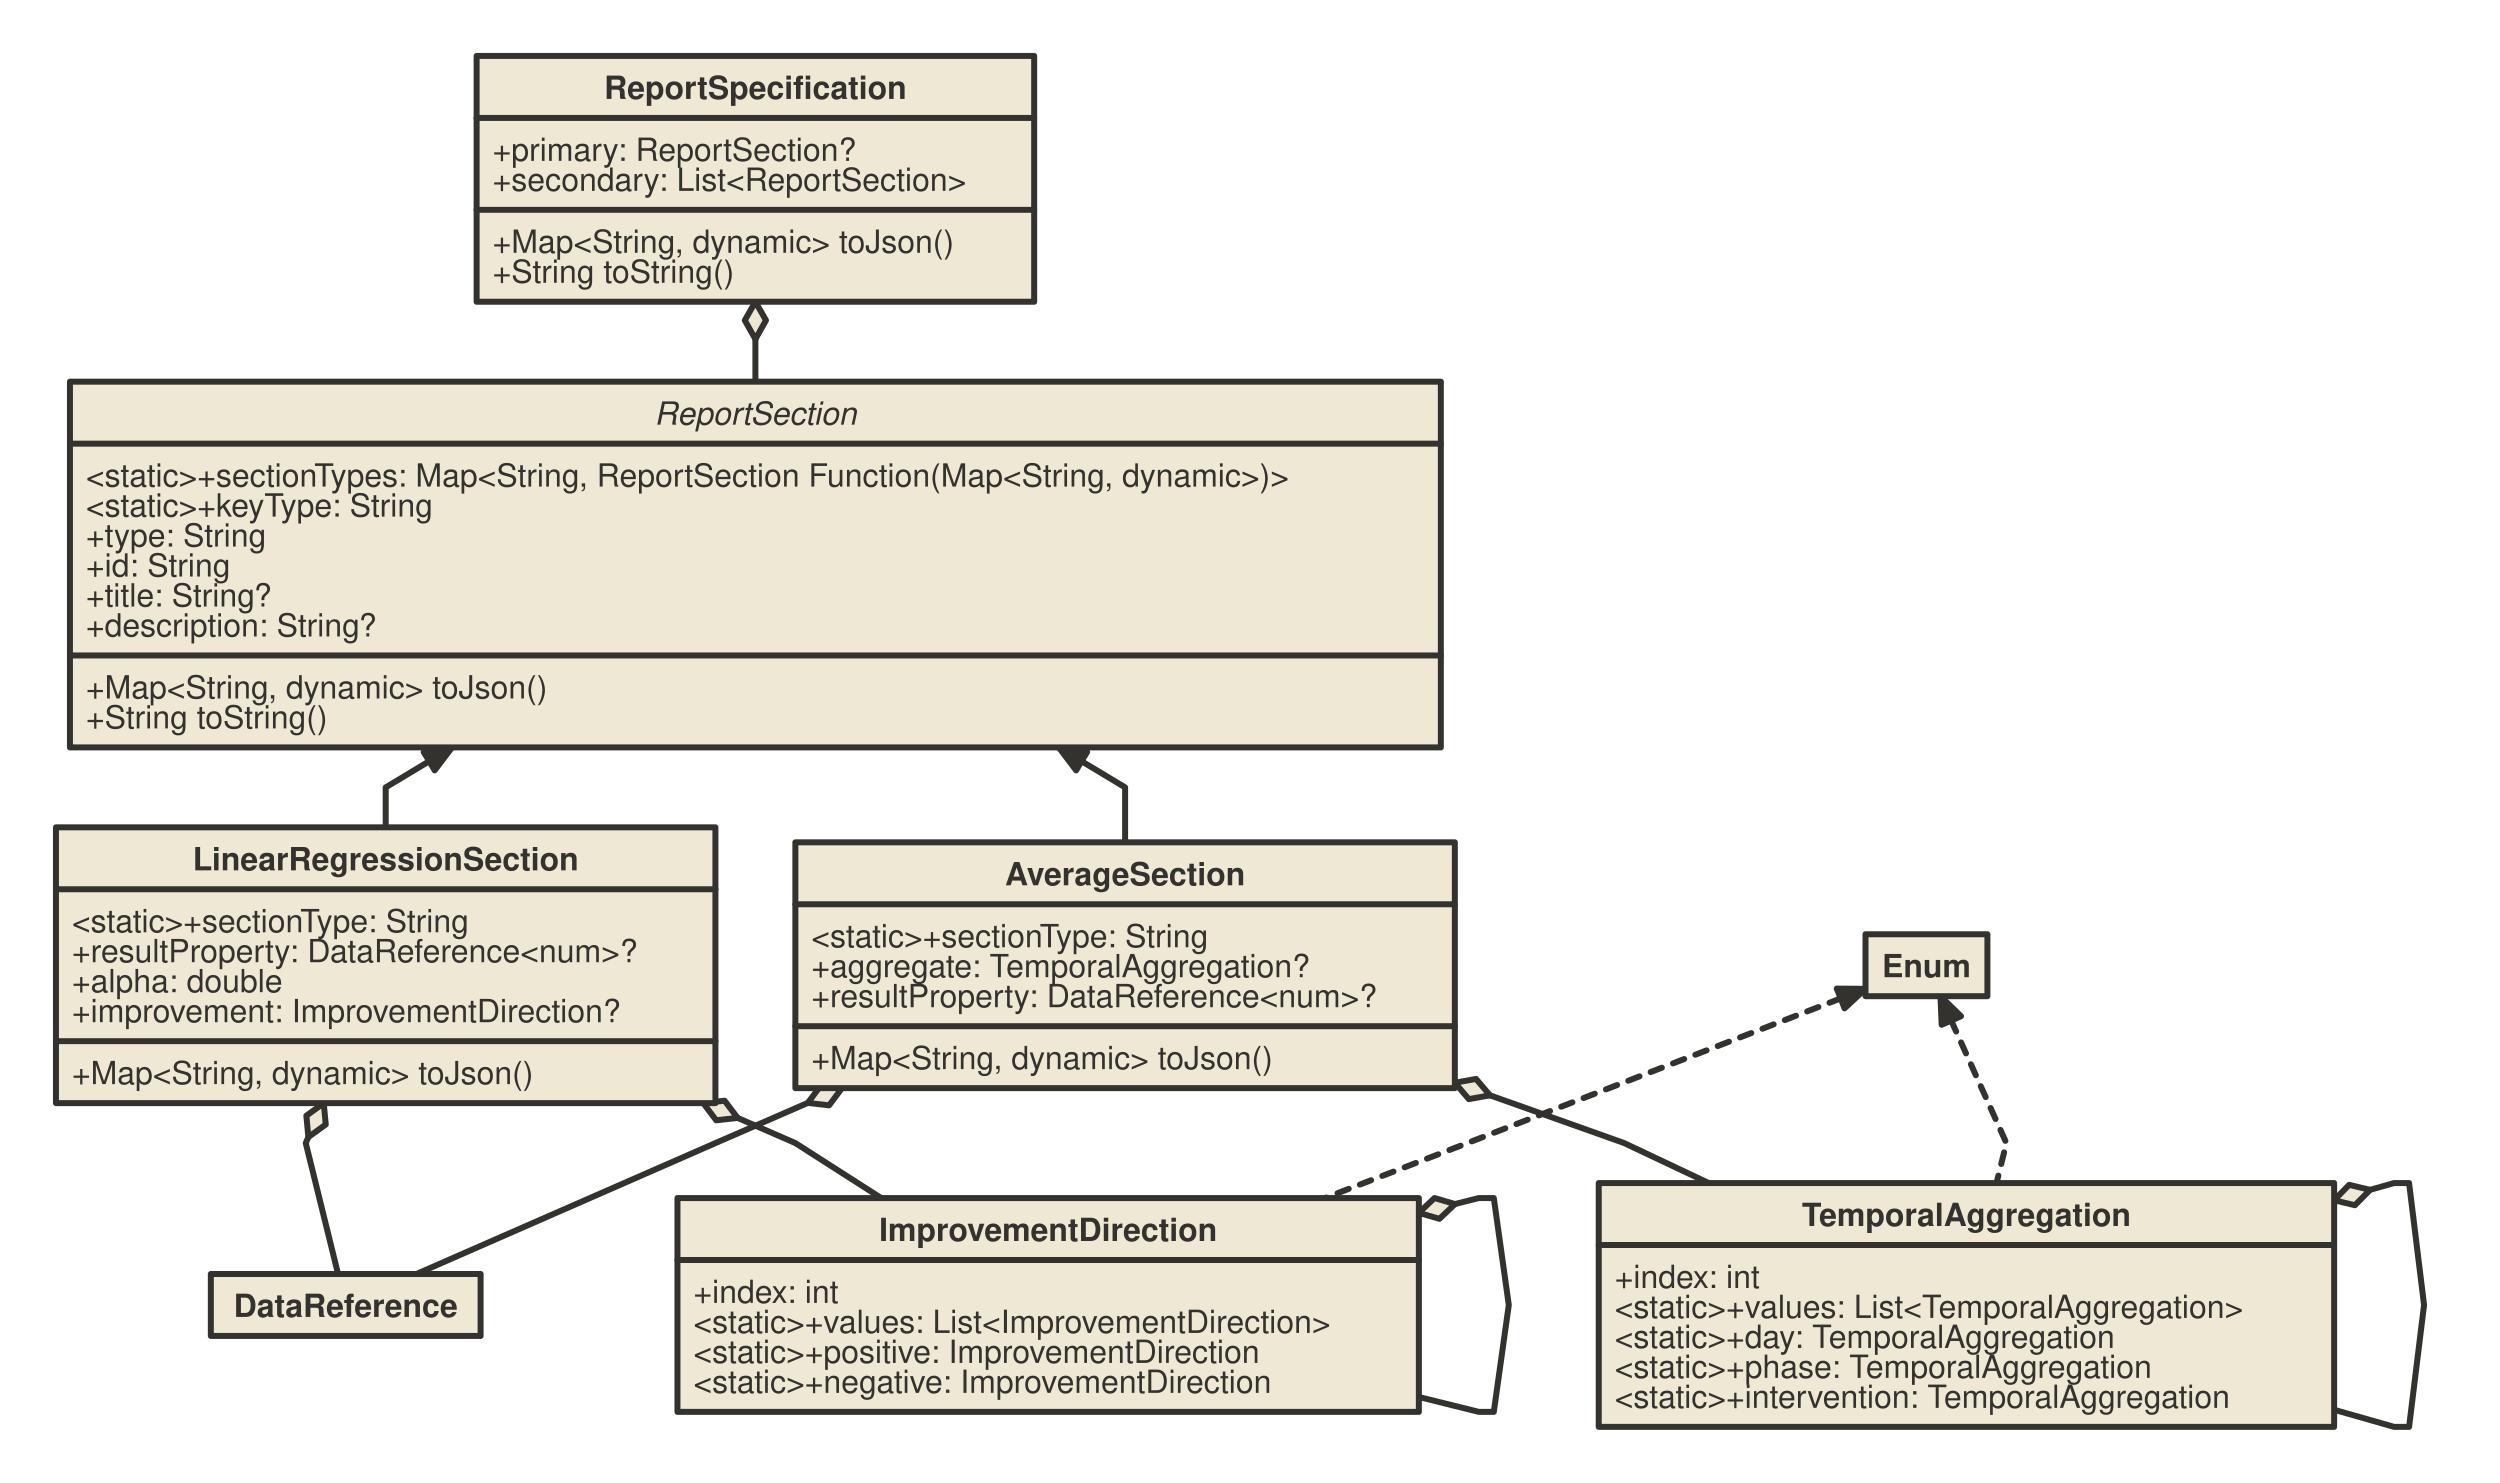
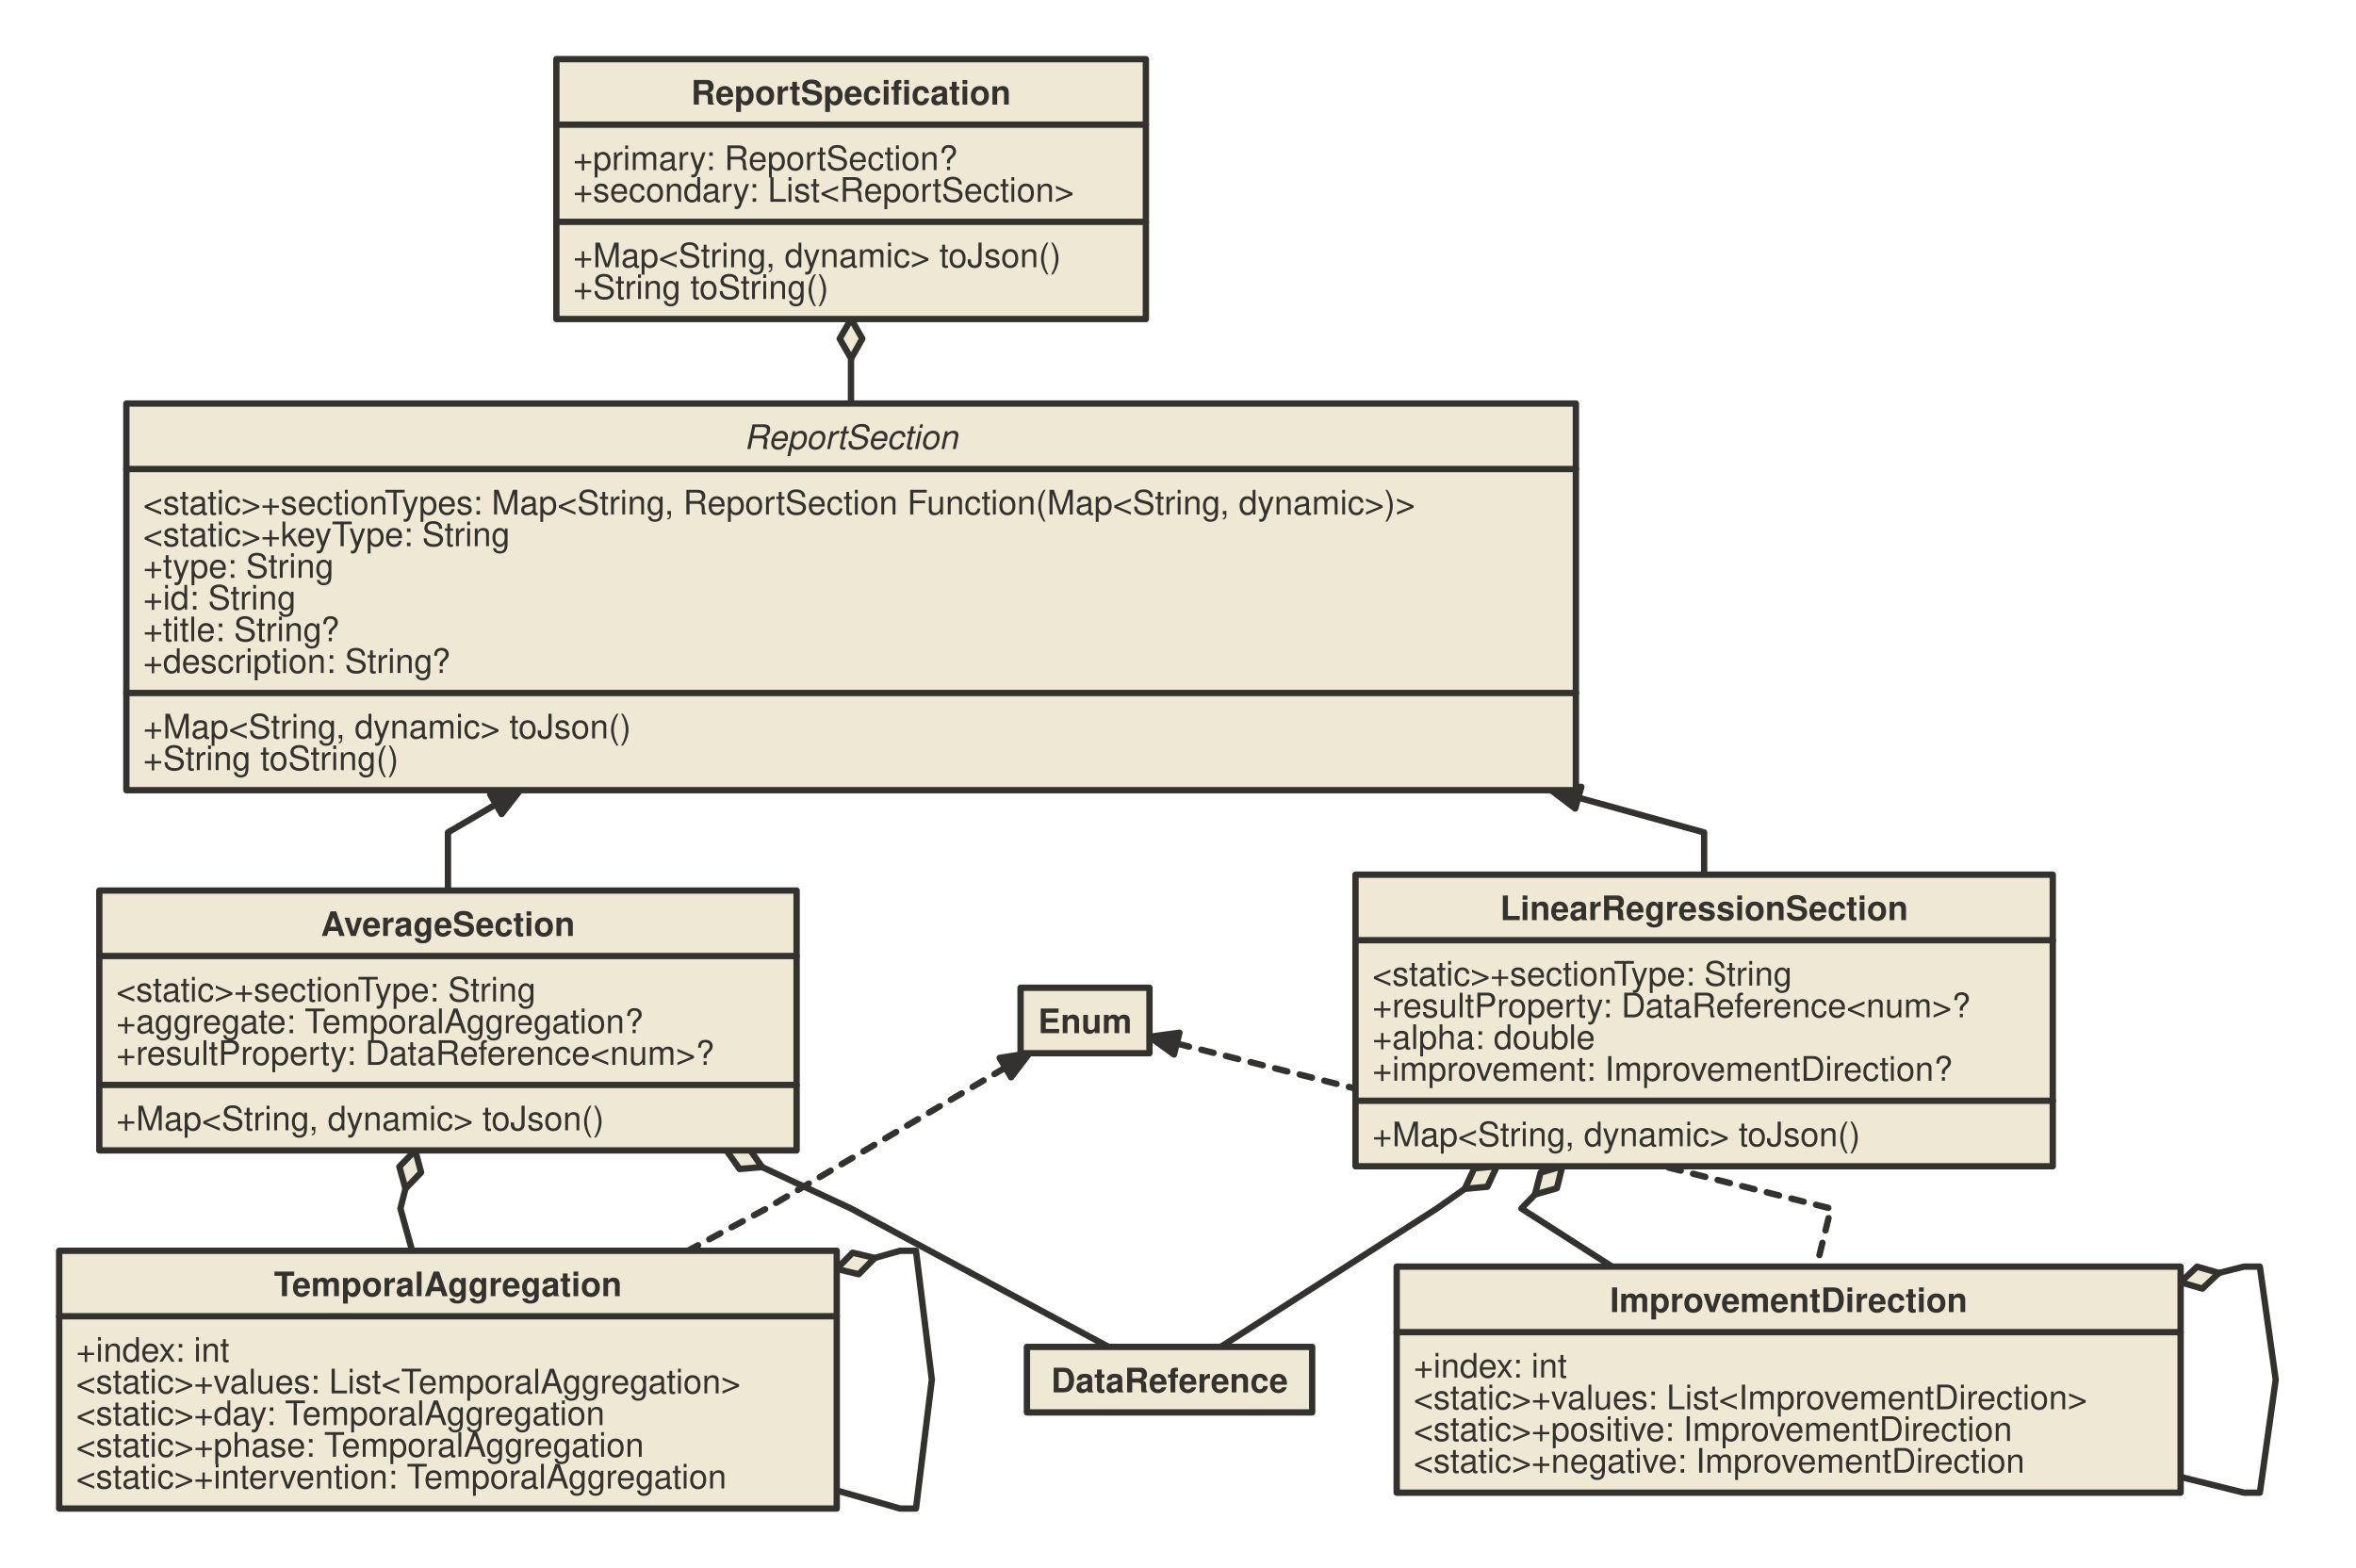
- <svg xmlns="http://www.w3.org/2000/svg" version="1.1" baseProfile="full" width="1251.0" height="742.0" viewbox="0 0 1251 742">
+ <svg xmlns="http://www.w3.org/2000/svg" version="1.1" baseProfile="full" width="1115.0" height="742.0" viewbox="0 0 1115 742">
  <g stroke-width="1.0" text-align="left" font="12pt Helvetica, Arial, sans-serif" font-size="12pt" font-family="Helvetica" font-weight="normal" font-style="normal">
    <g font-family="Helvetica" font-size="12pt" font-weight="bold" font-style="normal" stroke-width="3.0" stroke-linejoin="round" stroke-linecap="round" stroke="#33322E">
      <g stroke="transparent" fill="transparent">
-         <rect x="0.0" y="0.0" height="742.0" width="1251.0" stroke="none" />
+         <rect x="0.0" y="0.0" height="742.0" width="1115.0" stroke="none" />
      </g>
      <g transform="translate(8, 8)" fill="#33322E">
        <g transform="translate(20, 20)" fill="#33322E" font-family="Helvetica" font-size="12pt" font-weight="normal" font-style="normal">
-           <path d="M126.3 541.0 L125 544 L141.173 609.5 L141.2 609.5 " fill="none" />
-           <g fill="#eee8d5">
-             <path d="M135.0 534.7 L126.3 541.0 L125.3 530.3 L134.0 524.0 Z" />
-           </g>
-           <path d="M341.1 531.4 L370 544 L412.948 571.5 L412.9 571.5 " fill="none" />
-           <g fill="#eee8d5">
-             <path d="M334.6 522.8 L341.1 531.4 L330.4 532.6 L323.9 524.0 Z" />
-           </g>
-           <path d="M186.8 352.9 L165 366 L165 386 L165.0 386.0 " fill="none" />
-           <path d="M189.5 357.5 L186.8 352.9 L184.0 348.3 L198.2 346.0 Z" />
-           <path d="M700.1 574.5 L712 571.5 L719.5 571.5 L719.5 571.5 L727 625 L727 625 L719.5 678.5 L719.5 678.5 L712 678.5 L712 678.5 L682 671.052 L682.0 671.1 " fill="none" />
-           <g fill="#eee8d5">
-             <path d="M689.8 571.5 L700.1 574.5 L692.3 581.9 L682.0 578.9 Z" />
+           <path d="M163.9 534.6 L161.5 544 L167.056 564 L167.1 564.0 " fill="none" />
+           <g fill="#eee8d5">
+             <path d="M171.3 526.9 L163.9 534.6 L161.0 524.2 L168.5 516.5 Z" />
+           </g>
+           <path d="M332.7 524.4 L374.75 544 L496.653 609.5 L496.7 609.5 " fill="none" />
+           <g fill="#eee8d5">
+             <path d="M326.5 515.6 L332.7 524.4 L322.0 525.3 L315.8 516.5 Z" />
+           </g>
+           <path d="M206.7 352.7 L184 366 L184 393.5 L184.0 393.5 " fill="none" />
+           <path d="M209.4 357.3 L206.7 352.7 L204.0 348.1 L218.2 346.0 Z" />
+           <path d="M665.2 534.7 L652 544 L549.707 609.5 L549.7 609.5 " fill="none" />
+           <g fill="#eee8d5">
+             <path d="M675.9 533.7 L665.2 534.7 L669.7 525.0 L680.4 524.0 Z" />
+           </g>
+           <path d="M698.4 537.4 L692 544 L734.948 571.5 L734.9 571.5 " fill="none" />
+           <g fill="#eee8d5">
+             <path d="M708.8 534.4 L698.4 537.4 L701.1 527.0 L711.4 524.0 Z" />
+           </g>
+           <path d="M718.9 349.5 L778.5 366 L778.5 386 L778.5 386.0 " fill="none" />
+           <path d="M720.4 344.4 L718.9 349.5 L717.5 354.7 L706.1 346.0 Z" />
+           <path d="M1022.1 574.5 L1034 571.5 L1041.5 571.5 L1041.5 571.5 L1049 625 L1049 625 L1041.5 678.5 L1041.5 678.5 L1034 678.5 L1034 678.5 L1004 671.052 L1004.0 671.1 " fill="none" />
+           <g fill="#eee8d5">
+             <path d="M1011.8 571.5 L1022.1 574.5 L1014.3 581.9 L1004.0 578.9 Z" />
          </g>
          <g stroke-dasharray="6 6">
-             <path d="M893.1 471.6 L706.25 544 L635.039 571.5 L635.0 571.5 " fill="none" />
-           </g>
-           <path d="M895.0 476.6 L893.1 471.6 L891.1 466.7 L905.5 466.8 Z" />
-           <path d="M717.6 520.1 L784.75 544 L827.034 564 L827.0 564.0 " fill="none" />
-           <g fill="#eee8d5">
-             <path d="M710.6 511.9 L717.6 520.1 L707.0 522.0 L700.0 513.8 Z" />
-           </g>
-           <path d="M376.2 523.9 L330 544 L180.401 609.5 L180.4 609.5 " fill="none" />
-           <g fill="#eee8d5">
-             <path d="M386.9 525.1 L376.2 523.9 L382.7 515.3 L393.3 516.5 Z" />
-           </g>
-           <path d="M513.2 352.9 L535 366 L535 393.5 L535.0 393.5 " fill="none" />
-           <path d="M516.0 348.3 L513.2 352.9 L510.5 357.5 L501.8 346.0 Z" />
-           <path d="M1158.0 567.4 L1170 564 L1177.5 564 L1177.5 564 L1185 625 L1185 625 L1177.5 686 L1177.5 686 L1170 686 L1170 686 L1140 677.449 L1140.0 677.4 " fill="none" />
-           <g fill="#eee8d5">
-             <path d="M1147.5 564.9 L1158.0 567.4 L1150.4 575.1 L1140.0 572.6 Z" />
+             <path d="M528.9 465.9 L838.5 544 L831.71 571.5 L831.7 571.5 " fill="none" />
+           </g>
+           <path d="M530.2 460.8 L528.9 465.9 L527.6 471.1 L516.0 462.7 Z" />
+           <path d="M386.0 567.4 L398 564 L405.5 564 L405.5 564 L413 625 L413 625 L405.5 686 L405.5 686 L398 686 L398 686 L368 677.449 L368.0 677.4 " fill="none" />
+           <g fill="#eee8d5">
+             <path d="M375.5 564.9 L386.0 567.4 L378.4 575.1 L368.0 572.6 Z" />
          </g>
          <g stroke-dasharray="6 6">
-             <path d="M948.4 482.7 L976 544 L971.062 564 L971.1 564.0 " fill="none" />
-           </g>
-           <path d="M953.3 480.5 L948.4 482.7 L943.6 484.8 L943.0 470.5 Z" />
-           <path d="M350.0 141.7 L350 143 L350 163 L350.0 163.0 " fill="none" />
-           <g fill="#eee8d5">
-             <path d="M355.3 132.3 L350.0 141.7 L344.7 132.3 L350.0 123.0 Z" />
-           </g>
-           <g data-name="LinearRegressionSection">
-             <g fill="#eee8d5" stroke="#33322E" data-name="LinearRegressionSection">
-               <rect x="0.0" y="386.0" height="138.0" width="330.0" data-name="LinearRegressionSection" />
-               <path d="M0.0 417.0 L330.0 417.0" fill="none" data-name="LinearRegressionSection" />
-               <path d="M0.0 493.0 L330.0 493.0" fill="none" data-name="LinearRegressionSection" />
-             </g>
-             <g transform="translate(0, 386)" font-family="Helvetica" font-size="12pt" font-weight="bold" font-style="normal" data-name="LinearRegressionSection">
-               <g transform="translate(8, 8)" fill="#33322E" text-align="center" data-name="LinearRegressionSection">
-                 <text x="157.0" y="13.5" stroke="none" text-anchor="middle" data-name="LinearRegressionSection">LinearRegressionSection</text>
-               </g>
-             </g>
-             <g transform="translate(0, 417)" font-family="Helvetica" font-size="12pt" font-weight="normal" font-style="normal" data-name="LinearRegressionSection">
-               <g transform="translate(8, 8)" fill="#33322E" text-align="left" data-name="LinearRegressionSection">
-                 <text x="0.0" y="13.5" stroke="none" data-name="LinearRegressionSection">&lt;static&gt;+sectionType: String</text>
-                 <text x="0.0" y="28.5" stroke="none" data-name="LinearRegressionSection">+resultProperty: DataReference&lt;num&gt;?</text>
-                 <text x="0.0" y="43.5" stroke="none" data-name="LinearRegressionSection">+alpha: double</text>
-                 <text x="0.0" y="58.5" stroke="none" data-name="LinearRegressionSection">+improvement: ImprovementDirection?</text>
-               </g>
-             </g>
-             <g transform="translate(0, 493)" font-family="Helvetica" font-size="12pt" font-weight="normal" font-style="normal" data-name="LinearRegressionSection">
-               <g transform="translate(8, 8)" fill="#33322E" text-align="left" data-name="LinearRegressionSection">
-                 <text x="0.0" y="13.5" stroke="none" data-name="LinearRegressionSection">+Map&lt;String, dynamic&gt; toJson()</text>
+             <path d="M447.8 477.3 L334.75 544 L297.528 564 L297.5 564.0 " fill="none" />
+           </g>
+           <path d="M450.5 481.9 L447.8 477.3 L445.1 472.7 L459.2 470.5 Z" />
+           <path d="M374.8 141.7 L374.75 143 L374.75 163 L374.8 163.0 " fill="none" />
+           <g fill="#eee8d5">
+             <path d="M380.1 132.3 L374.8 141.7 L369.4 132.3 L374.8 123.0 Z" />
+           </g>
+           <g data-name="AverageSection">
+             <g fill="#eee8d5" stroke="#33322E" data-name="AverageSection">
+               <rect x="19.0" y="393.5" height="123.0" width="330.0" data-name="AverageSection" />
+               <path d="M19.0 424.5 L349.0 424.5" fill="none" data-name="AverageSection" />
+               <path d="M19.0 485.5 L349.0 485.5" fill="none" data-name="AverageSection" />
+             </g>
+             <g transform="translate(19, 393.5)" font-family="Helvetica" font-size="12pt" font-weight="bold" font-style="normal" data-name="AverageSection">
+               <g transform="translate(8, 8)" fill="#33322E" text-align="center" data-name="AverageSection">
+                 <text x="157.0" y="13.5" stroke="none" text-anchor="middle" data-name="AverageSection">AverageSection</text>
+               </g>
+             </g>
+             <g transform="translate(19, 424.5)" font-family="Helvetica" font-size="12pt" font-weight="normal" font-style="normal" data-name="AverageSection">
+               <g transform="translate(8, 8)" fill="#33322E" text-align="left" data-name="AverageSection">
+                 <text x="0.0" y="13.5" stroke="none" data-name="AverageSection">&lt;static&gt;+sectionType: String</text>
+                 <text x="0.0" y="28.5" stroke="none" data-name="AverageSection">+aggregate: TemporalAggregation?</text>
+                 <text x="0.0" y="43.5" stroke="none" data-name="AverageSection">+resultProperty: DataReference&lt;num&gt;?</text>
+               </g>
+             </g>
+             <g transform="translate(19, 485.5)" font-family="Helvetica" font-size="12pt" font-weight="normal" font-style="normal" data-name="AverageSection">
+               <g transform="translate(8, 8)" fill="#33322E" text-align="left" data-name="AverageSection">
+                 <text x="0.0" y="13.5" stroke="none" data-name="AverageSection">+Map&lt;String, dynamic&gt; toJson()</text>
+               </g>
+             </g>
+           </g>
+           <g data-name="TemporalAggregation">
+             <g fill="#eee8d5" stroke="#33322E" data-name="TemporalAggregation">
+               <rect x="0.0" y="564.0" height="122.0" width="368.0" data-name="TemporalAggregation" />
+               <path d="M0.0 595.0 L368.0 595.0" fill="none" data-name="TemporalAggregation" />
+             </g>
+             <g transform="translate(0, 564)" font-family="Helvetica" font-size="12pt" font-weight="bold" font-style="normal" data-name="TemporalAggregation">
+               <g transform="translate(8, 8)" fill="#33322E" text-align="center" data-name="TemporalAggregation">
+                 <text x="176.0" y="13.5" stroke="none" text-anchor="middle" data-name="TemporalAggregation">TemporalAggregation</text>
+               </g>
+             </g>
+             <g transform="translate(0, 595)" font-family="Helvetica" font-size="12pt" font-weight="normal" font-style="normal" data-name="TemporalAggregation">
+               <g transform="translate(8, 8)" fill="#33322E" text-align="left" data-name="TemporalAggregation">
+                 <text x="0.0" y="13.5" stroke="none" data-name="TemporalAggregation">+index: int</text>
+                 <text x="0.0" y="28.5" stroke="none" data-name="TemporalAggregation">&lt;static&gt;+values: List&lt;TemporalAggregation&gt;</text>
+                 <text x="0.0" y="43.5" stroke="none" data-name="TemporalAggregation">&lt;static&gt;+day: TemporalAggregation</text>
+                 <text x="0.0" y="58.5" stroke="none" data-name="TemporalAggregation">&lt;static&gt;+phase: TemporalAggregation</text>
+                 <text x="0.0" y="73.5" stroke="none" data-name="TemporalAggregation">&lt;static&gt;+intervention: TemporalAggregation</text>
              </g>
            </g>
          </g>
          <g data-name="DataReference">
            <g fill="#eee8d5" stroke="#33322E" data-name="DataReference">
-               <rect x="77.5" y="609.5" height="31.0" width="135.0" data-name="DataReference" />
-             </g>
-             <g transform="translate(77.5, 609.5)" font-family="Helvetica" font-size="12pt" font-weight="bold" font-style="normal" data-name="DataReference">
+               <rect x="458.0" y="609.5" height="31.0" width="135.0" data-name="DataReference" />
+             </g>
+             <g transform="translate(458, 609.5)" font-family="Helvetica" font-size="12pt" font-weight="bold" font-style="normal" data-name="DataReference">
              <g transform="translate(8, 8)" fill="#33322E" text-align="center" data-name="DataReference">
                <text x="59.5" y="13.5" stroke="none" text-anchor="middle" data-name="DataReference">DataReference</text>
              </g>
            </g>
          </g>
-           <g data-name="ImprovementDirection">
-             <g fill="#eee8d5" stroke="#33322E" data-name="ImprovementDirection">
-               <rect x="311.0" y="571.5" height="107.0" width="371.0" data-name="ImprovementDirection" />
-               <path d="M311.0 602.5 L682.0 602.5" fill="none" data-name="ImprovementDirection" />
-             </g>
-             <g transform="translate(311, 571.5)" font-family="Helvetica" font-size="12pt" font-weight="bold" font-style="normal" data-name="ImprovementDirection">
-               <g transform="translate(8, 8)" fill="#33322E" text-align="center" data-name="ImprovementDirection">
-                 <text x="177.5" y="13.5" stroke="none" text-anchor="middle" data-name="ImprovementDirection">ImprovementDirection</text>
-               </g>
-             </g>
-             <g transform="translate(311, 602.5)" font-family="Helvetica" font-size="12pt" font-weight="normal" font-style="normal" data-name="ImprovementDirection">
-               <g transform="translate(8, 8)" fill="#33322E" text-align="left" data-name="ImprovementDirection">
-                 <text x="0.0" y="13.5" stroke="none" data-name="ImprovementDirection">+index: int</text>
-                 <text x="0.0" y="28.5" stroke="none" data-name="ImprovementDirection">&lt;static&gt;+values: List&lt;ImprovementDirection&gt;</text>
-                 <text x="0.0" y="43.5" stroke="none" data-name="ImprovementDirection">&lt;static&gt;+positive: ImprovementDirection</text>
-                 <text x="0.0" y="58.5" stroke="none" data-name="ImprovementDirection">&lt;static&gt;+negative: ImprovementDirection</text>
-               </g>
-             </g>
-           </g>
          <g data-name="ReportSection">
            <g fill="#eee8d5" stroke="#33322E" data-name="ReportSection">
-               <rect x="7.0" y="163.0" height="183.0" width="686.0" data-name="ReportSection" />
-               <path d="M7.0 194.0 L693.0 194.0" fill="none" data-name="ReportSection" />
-               <path d="M7.0 300.0 L693.0 300.0" fill="none" data-name="ReportSection" />
-             </g>
-             <g transform="translate(7, 163)" font-family="Helvetica" font-size="12pt" font-weight="normal" font-style="italic" data-name="ReportSection">
+               <rect x="31.8" y="163.0" height="183.0" width="686.0" data-name="ReportSection" />
+               <path d="M31.8 194.0 L717.8 194.0" fill="none" data-name="ReportSection" />
+               <path d="M31.8 300.0 L717.8 300.0" fill="none" data-name="ReportSection" />
+             </g>
+             <g transform="translate(31.75, 163)" font-family="Helvetica" font-size="12pt" font-weight="normal" font-style="italic" data-name="ReportSection">
              <g transform="translate(8, 8)" fill="#33322E" text-align="center" data-name="ReportSection">
                <text x="335.0" y="13.5" stroke="none" text-anchor="middle" data-name="ReportSection">ReportSection</text>
              </g>
            </g>
-             <g transform="translate(7, 194)" font-family="Helvetica" font-size="12pt" font-weight="normal" font-style="normal" data-name="ReportSection">
+             <g transform="translate(31.75, 194)" font-family="Helvetica" font-size="12pt" font-weight="normal" font-style="normal" data-name="ReportSection">
              <g transform="translate(8, 8)" fill="#33322E" text-align="left" data-name="ReportSection">
                <text x="0.0" y="13.5" stroke="none" data-name="ReportSection">&lt;static&gt;+sectionTypes: Map&lt;String, ReportSection Function(Map&lt;String, dynamic&gt;)&gt;</text>
                <text x="0.0" y="28.5" stroke="none" data-name="ReportSection">&lt;static&gt;+keyType: String</text>
                <text x="0.0" y="43.5" stroke="none" data-name="ReportSection">+type: String</text>
                <text x="0.0" y="58.5" stroke="none" data-name="ReportSection">+id: String</text>
                <text x="0.0" y="73.5" stroke="none" data-name="ReportSection">+title: String?</text>
                <text x="0.0" y="88.5" stroke="none" data-name="ReportSection">+description: String?</text>
              </g>
            </g>
-             <g transform="translate(7, 300)" font-family="Helvetica" font-size="12pt" font-weight="normal" font-style="normal" data-name="ReportSection">
+             <g transform="translate(31.75, 300)" font-family="Helvetica" font-size="12pt" font-weight="normal" font-style="normal" data-name="ReportSection">
              <g transform="translate(8, 8)" fill="#33322E" text-align="left" data-name="ReportSection">
                <text x="0.0" y="13.5" stroke="none" data-name="ReportSection">+Map&lt;String, dynamic&gt; toJson()</text>
                <text x="0.0" y="28.5" stroke="none" data-name="ReportSection">+String toString()</text>
              </g>
            </g>
          </g>
+           <g data-name="LinearRegressionSection">
+             <g fill="#eee8d5" stroke="#33322E" data-name="LinearRegressionSection">
+               <rect x="613.5" y="386.0" height="138.0" width="330.0" data-name="LinearRegressionSection" />
+               <path d="M613.5 417.0 L943.5 417.0" fill="none" data-name="LinearRegressionSection" />
+               <path d="M613.5 493.0 L943.5 493.0" fill="none" data-name="LinearRegressionSection" />
+             </g>
+             <g transform="translate(613.5, 386)" font-family="Helvetica" font-size="12pt" font-weight="bold" font-style="normal" data-name="LinearRegressionSection">
+               <g transform="translate(8, 8)" fill="#33322E" text-align="center" data-name="LinearRegressionSection">
+                 <text x="157.0" y="13.5" stroke="none" text-anchor="middle" data-name="LinearRegressionSection">LinearRegressionSection</text>
+               </g>
+             </g>
+             <g transform="translate(613.5, 417)" font-family="Helvetica" font-size="12pt" font-weight="normal" font-style="normal" data-name="LinearRegressionSection">
+               <g transform="translate(8, 8)" fill="#33322E" text-align="left" data-name="LinearRegressionSection">
+                 <text x="0.0" y="13.5" stroke="none" data-name="LinearRegressionSection">&lt;static&gt;+sectionType: String</text>
+                 <text x="0.0" y="28.5" stroke="none" data-name="LinearRegressionSection">+resultProperty: DataReference&lt;num&gt;?</text>
+                 <text x="0.0" y="43.5" stroke="none" data-name="LinearRegressionSection">+alpha: double</text>
+                 <text x="0.0" y="58.5" stroke="none" data-name="LinearRegressionSection">+improvement: ImprovementDirection?</text>
+               </g>
+             </g>
+             <g transform="translate(613.5, 493)" font-family="Helvetica" font-size="12pt" font-weight="normal" font-style="normal" data-name="LinearRegressionSection">
+               <g transform="translate(8, 8)" fill="#33322E" text-align="left" data-name="LinearRegressionSection">
+                 <text x="0.0" y="13.5" stroke="none" data-name="LinearRegressionSection">+Map&lt;String, dynamic&gt; toJson()</text>
+               </g>
+             </g>
+           </g>
+           <g data-name="ImprovementDirection">
+             <g fill="#eee8d5" stroke="#33322E" data-name="ImprovementDirection">
+               <rect x="633.0" y="571.5" height="107.0" width="371.0" data-name="ImprovementDirection" />
+               <path d="M633.0 602.5 L1004.0 602.5" fill="none" data-name="ImprovementDirection" />
+             </g>
+             <g transform="translate(633, 571.5)" font-family="Helvetica" font-size="12pt" font-weight="bold" font-style="normal" data-name="ImprovementDirection">
+               <g transform="translate(8, 8)" fill="#33322E" text-align="center" data-name="ImprovementDirection">
+                 <text x="177.5" y="13.5" stroke="none" text-anchor="middle" data-name="ImprovementDirection">ImprovementDirection</text>
+               </g>
+             </g>
+             <g transform="translate(633, 602.5)" font-family="Helvetica" font-size="12pt" font-weight="normal" font-style="normal" data-name="ImprovementDirection">
+               <g transform="translate(8, 8)" fill="#33322E" text-align="left" data-name="ImprovementDirection">
+                 <text x="0.0" y="13.5" stroke="none" data-name="ImprovementDirection">+index: int</text>
+                 <text x="0.0" y="28.5" stroke="none" data-name="ImprovementDirection">&lt;static&gt;+values: List&lt;ImprovementDirection&gt;</text>
+                 <text x="0.0" y="43.5" stroke="none" data-name="ImprovementDirection">&lt;static&gt;+positive: ImprovementDirection</text>
+                 <text x="0.0" y="58.5" stroke="none" data-name="ImprovementDirection">&lt;static&gt;+negative: ImprovementDirection</text>
+               </g>
+             </g>
+           </g>
          <g data-name="Enum">
            <g fill="#eee8d5" stroke="#33322E" data-name="Enum">
-               <rect x="905.5" y="439.5" height="31.0" width="61.0" data-name="Enum" />
-             </g>
-             <g transform="translate(905.5, 439.5)" font-family="Helvetica" font-size="12pt" font-weight="bold" font-style="normal" data-name="Enum">
+               <rect x="455.0" y="439.5" height="31.0" width="61.0" data-name="Enum" />
+             </g>
+             <g transform="translate(455, 439.5)" font-family="Helvetica" font-size="12pt" font-weight="bold" font-style="normal" data-name="Enum">
              <g transform="translate(8, 8)" fill="#33322E" text-align="center" data-name="Enum">
                <text x="22.5" y="13.5" stroke="none" text-anchor="middle" data-name="Enum">Enum</text>
              </g>
            </g>
          </g>
-           <g data-name="AverageSection">
-             <g fill="#eee8d5" stroke="#33322E" data-name="AverageSection">
-               <rect x="370.0" y="393.5" height="123.0" width="330.0" data-name="AverageSection" />
-               <path d="M370.0 424.5 L700.0 424.5" fill="none" data-name="AverageSection" />
-               <path d="M370.0 485.5 L700.0 485.5" fill="none" data-name="AverageSection" />
-             </g>
-             <g transform="translate(370, 393.5)" font-family="Helvetica" font-size="12pt" font-weight="bold" font-style="normal" data-name="AverageSection">
-               <g transform="translate(8, 8)" fill="#33322E" text-align="center" data-name="AverageSection">
-                 <text x="157.0" y="13.5" stroke="none" text-anchor="middle" data-name="AverageSection">AverageSection</text>
-               </g>
-             </g>
-             <g transform="translate(370, 424.5)" font-family="Helvetica" font-size="12pt" font-weight="normal" font-style="normal" data-name="AverageSection">
-               <g transform="translate(8, 8)" fill="#33322E" text-align="left" data-name="AverageSection">
-                 <text x="0.0" y="13.5" stroke="none" data-name="AverageSection">&lt;static&gt;+sectionType: String</text>
-                 <text x="0.0" y="28.5" stroke="none" data-name="AverageSection">+aggregate: TemporalAggregation?</text>
-                 <text x="0.0" y="43.5" stroke="none" data-name="AverageSection">+resultProperty: DataReference&lt;num&gt;?</text>
-               </g>
-             </g>
-             <g transform="translate(370, 485.5)" font-family="Helvetica" font-size="12pt" font-weight="normal" font-style="normal" data-name="AverageSection">
-               <g transform="translate(8, 8)" fill="#33322E" text-align="left" data-name="AverageSection">
-                 <text x="0.0" y="13.5" stroke="none" data-name="AverageSection">+Map&lt;String, dynamic&gt; toJson()</text>
-               </g>
-             </g>
-           </g>
-           <g data-name="TemporalAggregation">
-             <g fill="#eee8d5" stroke="#33322E" data-name="TemporalAggregation">
-               <rect x="772.0" y="564.0" height="122.0" width="368.0" data-name="TemporalAggregation" />
-               <path d="M772.0 595.0 L1140.0 595.0" fill="none" data-name="TemporalAggregation" />
-             </g>
-             <g transform="translate(772, 564)" font-family="Helvetica" font-size="12pt" font-weight="bold" font-style="normal" data-name="TemporalAggregation">
-               <g transform="translate(8, 8)" fill="#33322E" text-align="center" data-name="TemporalAggregation">
-                 <text x="176.0" y="13.5" stroke="none" text-anchor="middle" data-name="TemporalAggregation">TemporalAggregation</text>
-               </g>
-             </g>
-             <g transform="translate(772, 595)" font-family="Helvetica" font-size="12pt" font-weight="normal" font-style="normal" data-name="TemporalAggregation">
-               <g transform="translate(8, 8)" fill="#33322E" text-align="left" data-name="TemporalAggregation">
-                 <text x="0.0" y="13.5" stroke="none" data-name="TemporalAggregation">+index: int</text>
-                 <text x="0.0" y="28.5" stroke="none" data-name="TemporalAggregation">&lt;static&gt;+values: List&lt;TemporalAggregation&gt;</text>
-                 <text x="0.0" y="43.5" stroke="none" data-name="TemporalAggregation">&lt;static&gt;+day: TemporalAggregation</text>
-                 <text x="0.0" y="58.5" stroke="none" data-name="TemporalAggregation">&lt;static&gt;+phase: TemporalAggregation</text>
-                 <text x="0.0" y="73.5" stroke="none" data-name="TemporalAggregation">&lt;static&gt;+intervention: TemporalAggregation</text>
-               </g>
-             </g>
-           </g>
          <g data-name="ReportSpecification">
            <g fill="#eee8d5" stroke="#33322E" data-name="ReportSpecification">
-               <rect x="210.5" y="0.0" height="123.0" width="279.0" data-name="ReportSpecification" />
-               <path d="M210.5 31.0 L489.5 31.0" fill="none" data-name="ReportSpecification" />
-               <path d="M210.5 77.0 L489.5 77.0" fill="none" data-name="ReportSpecification" />
-             </g>
-             <g transform="translate(210.5, 0)" font-family="Helvetica" font-size="12pt" font-weight="bold" font-style="normal" data-name="ReportSpecification">
+               <rect x="235.3" y="0.0" height="123.0" width="279.0" data-name="ReportSpecification" />
+               <path d="M235.3 31.0 L514.3 31.0" fill="none" data-name="ReportSpecification" />
+               <path d="M235.3 77.0 L514.3 77.0" fill="none" data-name="ReportSpecification" />
+             </g>
+             <g transform="translate(235.25, 0)" font-family="Helvetica" font-size="12pt" font-weight="bold" font-style="normal" data-name="ReportSpecification">
              <g transform="translate(8, 8)" fill="#33322E" text-align="center" data-name="ReportSpecification">
                <text x="131.5" y="13.5" stroke="none" text-anchor="middle" data-name="ReportSpecification">ReportSpecification</text>
              </g>
            </g>
-             <g transform="translate(210.5, 31)" font-family="Helvetica" font-size="12pt" font-weight="normal" font-style="normal" data-name="ReportSpecification">
+             <g transform="translate(235.25, 31)" font-family="Helvetica" font-size="12pt" font-weight="normal" font-style="normal" data-name="ReportSpecification">
              <g transform="translate(8, 8)" fill="#33322E" text-align="left" data-name="ReportSpecification">
                <text x="0.0" y="13.5" stroke="none" data-name="ReportSpecification">+primary: ReportSection?</text>
                <text x="0.0" y="28.5" stroke="none" data-name="ReportSpecification">+secondary: List&lt;ReportSection&gt;</text>
              </g>
            </g>
-             <g transform="translate(210.5, 77)" font-family="Helvetica" font-size="12pt" font-weight="normal" font-style="normal" data-name="ReportSpecification">
+             <g transform="translate(235.25, 77)" font-family="Helvetica" font-size="12pt" font-weight="normal" font-style="normal" data-name="ReportSpecification">
              <g transform="translate(8, 8)" fill="#33322E" text-align="left" data-name="ReportSpecification">
                <text x="0.0" y="13.5" stroke="none" data-name="ReportSpecification">+Map&lt;String, dynamic&gt; toJson()</text>
                <text x="0.0" y="28.5" stroke="none" data-name="ReportSpecification">+String toString()</text>
              </g>
            </g>
          </g>
        </g>
      </g>
    </g>
  </g>
</svg>
